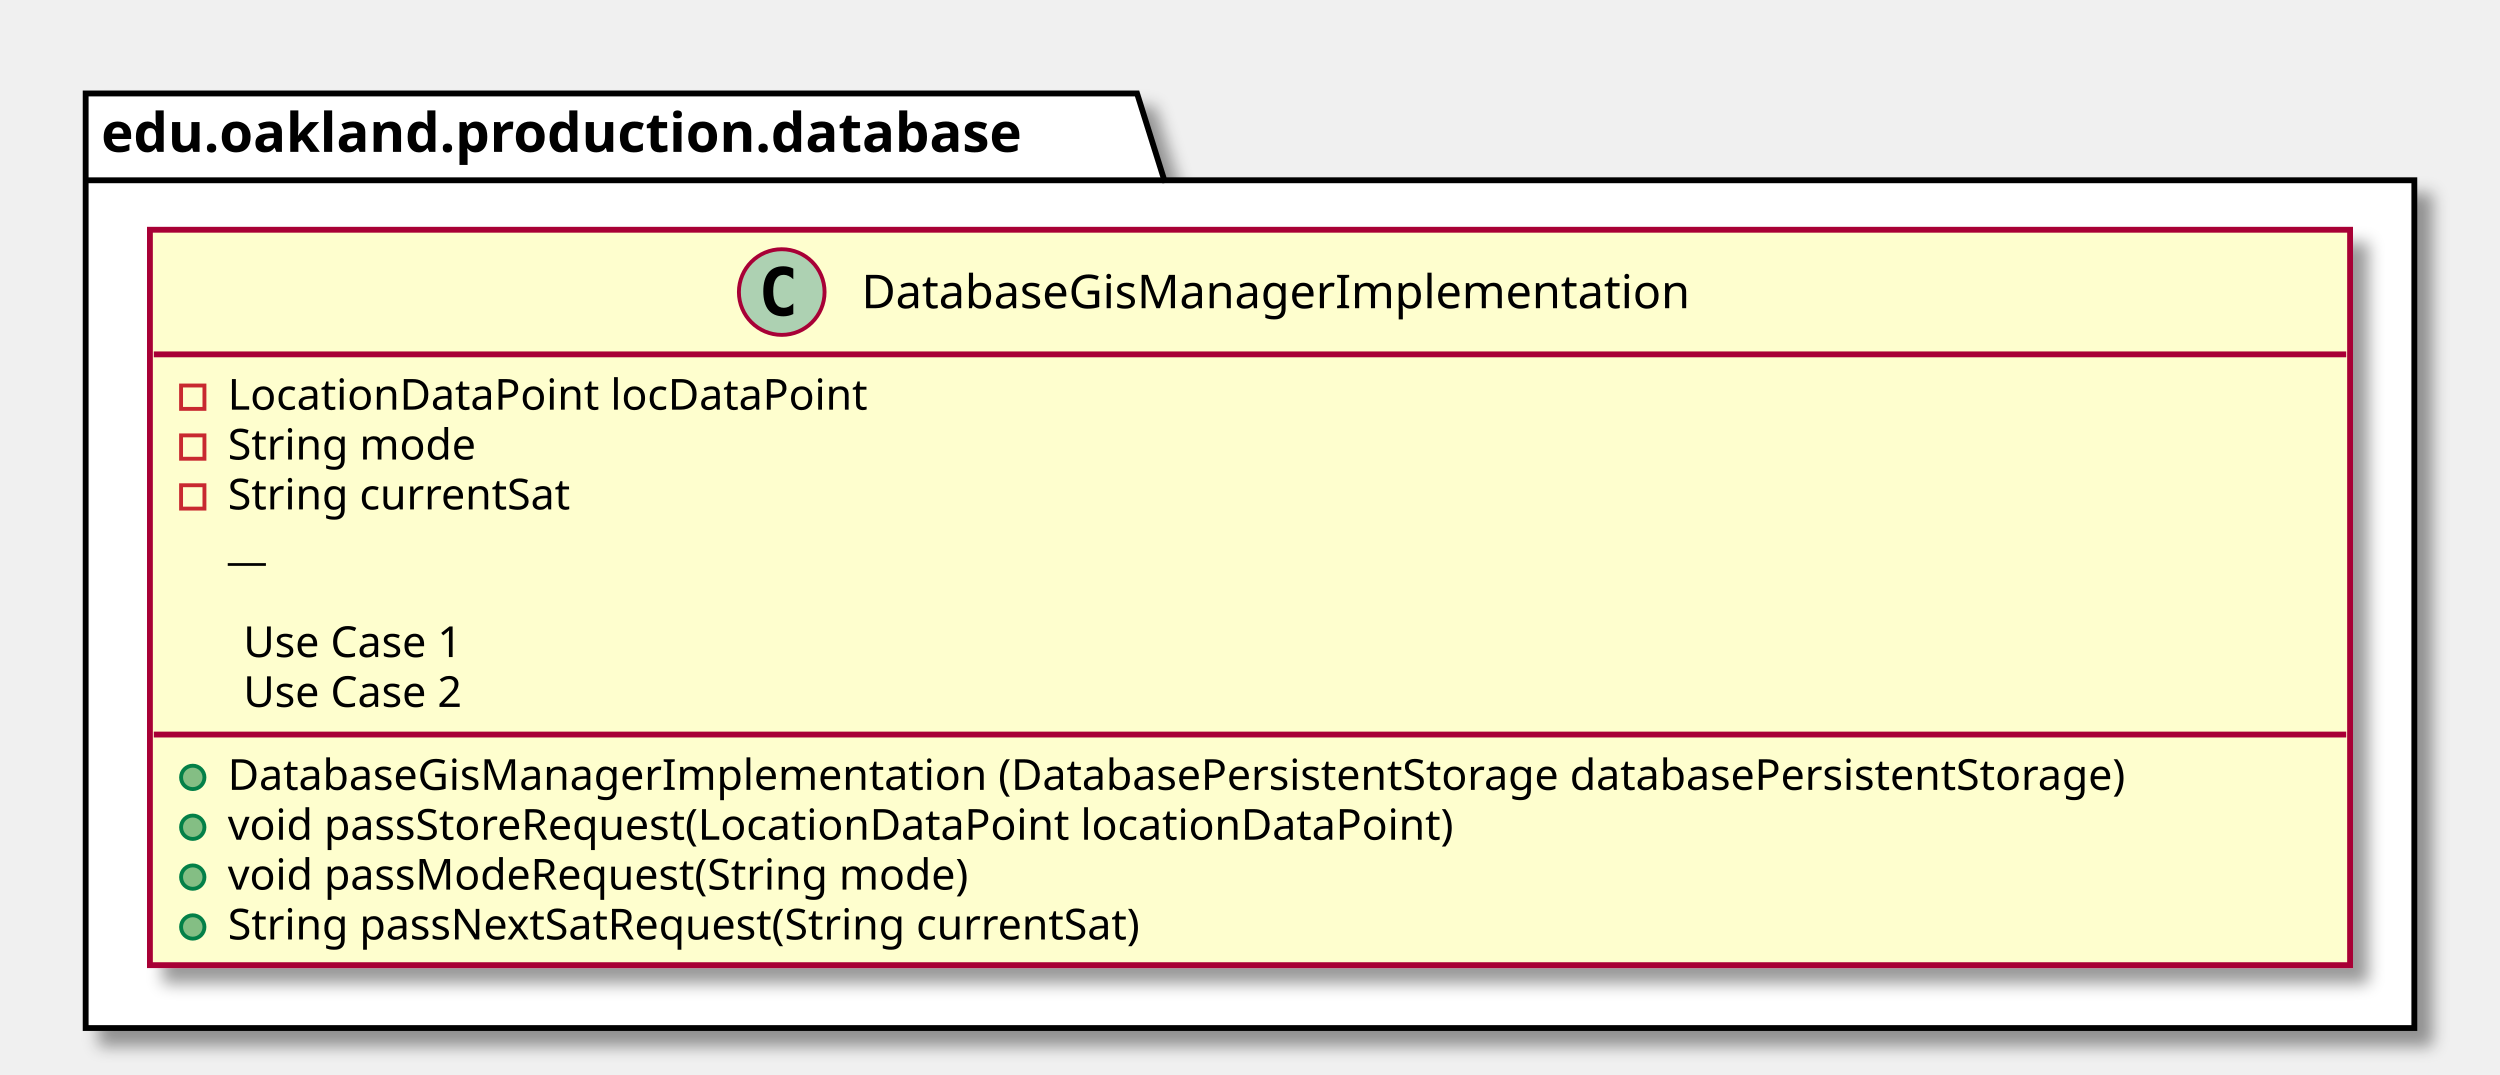
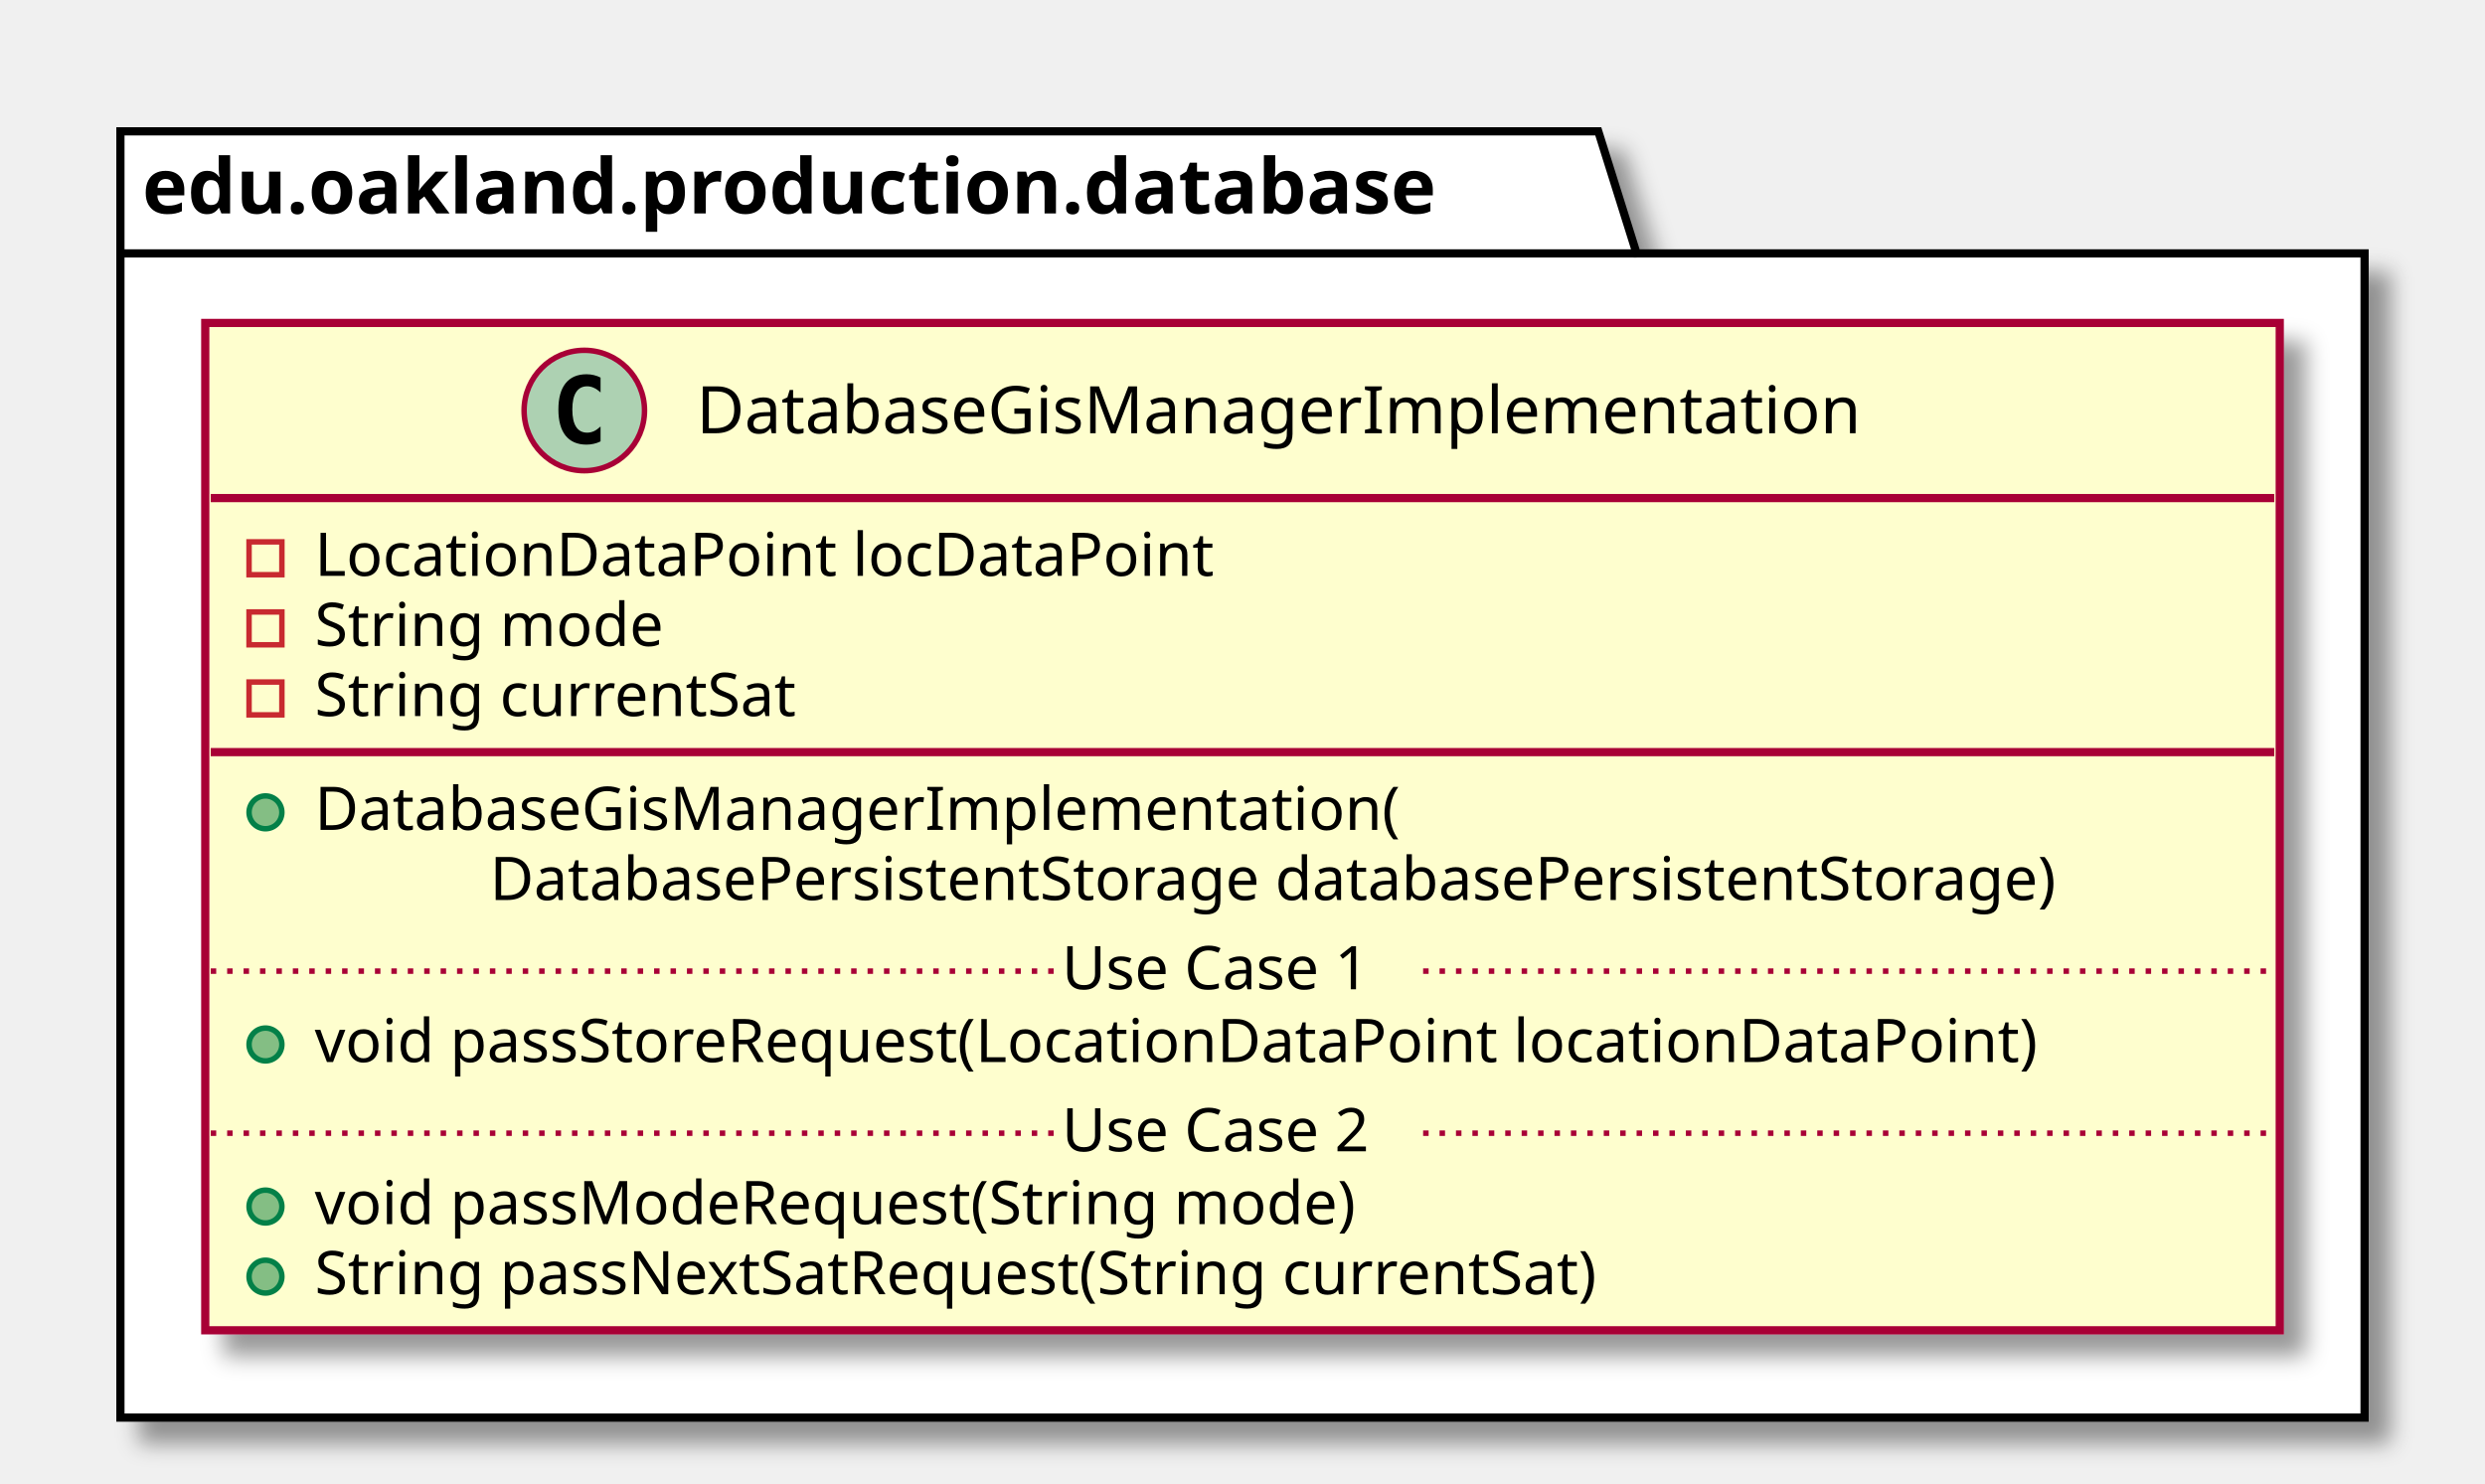
- <svg xmlns="http://www.w3.org/2000/svg" contentScriptType="application/ecmascript" contentStyleType="text/css" height="276px" preserveAspectRatio="none" style="width:642px;height:276px;" version="1.1" viewBox="0 0 642 276" width="642px" zoomAndPan="magnify">
+ <svg xmlns="http://www.w3.org/2000/svg" contentScriptType="application/ecmascript" contentStyleType="text/css" height="271px" preserveAspectRatio="none" style="width:454px;height:271px;" version="1.1" viewBox="0 0 454 271" width="454px" zoomAndPan="magnify">
  <defs>
-     <filter height="300%" id="f1qg3xpnxd75bw" width="300%" x="-1" y="-1">
+     <filter height="300%" id="faplxxtodr5l" width="300%" x="-1" y="-1">
      <feGaussianBlur result="blurOut" stdDeviation="2.0" />
      <feColorMatrix in="blurOut" result="blurOut2" type="matrix" values="0 0 0 0 0 0 0 0 0 0 0 0 0 0 0 0 0 0 .4 0" />
      <feOffset dx="4.0" dy="4.0" in="blurOut2" result="blurOut3" />
      <feBlend in="SourceGraphic" in2="blurOut3" mode="normal" />
    </filter>
  </defs>
  <g>
-     <polygon fill="#FFFFFF" filter="url(#f1qg3xpnxd75bw)" points="22,24,292,24,299,46.297,620,46.297,620,264,22,264,22,24" style="stroke: #000000; stroke-width: 1.5;" />
+     <polygon fill="#FFFFFF" filter="url(#faplxxtodr5l)" points="22,24,292,24,299,46.297,432,46.297,432,259,22,259,22,24" style="stroke: #000000; stroke-width: 1.5;" />
    <line style="stroke: #000000; stroke-width: 1.5;" x1="22" x2="299" y1="46.297" y2="46.297" />
    <text fill="#000000" font-family="sans-serif" font-size="14" font-weight="bold" lengthAdjust="spacingAndGlyphs" textLength="264" x="26" y="38.995">edu.oakland.production.database</text>
-     <rect fill="#FEFECE" filter="url(#f1qg3xpnxd75bw)" height="188.852" id="DatabaseGisManagerImplementation" style="stroke: #A80036; stroke-width: 1.5;" width="565" x="38.5" y="59" />
-     <ellipse cx="200.75" cy="75" fill="#ADD1B2" rx="11" ry="11" style="stroke: #A80036; stroke-width: 1.0;" />
-     <path d="M203.719,80.641 Q203.141,80.938 202.5,81.078 Q201.859,81.234 201.156,81.234 Q198.656,81.234 197.328,79.594 Q196.016,77.938 196.016,74.812 Q196.016,71.688 197.328,70.031 Q198.656,68.375 201.156,68.375 Q201.859,68.375 202.5,68.531 Q203.156,68.688 203.719,68.984 L203.719,71.703 Q203.094,71.125 202.5,70.859 Q201.906,70.578 201.281,70.578 Q199.938,70.578 199.25,71.656 Q198.562,72.719 198.562,74.812 Q198.562,76.906 199.25,77.984 Q199.938,79.047 201.281,79.047 Q201.906,79.047 202.5,78.781 Q203.094,78.5 203.719,77.922 L203.719,80.641 Z " />
-     <text fill="#000000" font-family="sans-serif" font-size="12" lengthAdjust="spacingAndGlyphs" textLength="232" x="221.25" y="79.154">DatabaseGisManagerImplementation</text>
-     <line style="stroke: #A80036; stroke-width: 1.5;" x1="39.5" x2="602.5" y1="91" y2="91" />
-     <rect fill="none" height="6" style="stroke: #C82930; stroke-width: 1.0;" width="6" x="46.5" y="99" />
-     <text fill="#000000" font-family="sans-serif" font-size="11" lengthAdjust="spacingAndGlyphs" textLength="175" x="58.5" y="105.21">LocationDataPoint locDataPoint</text>
-     <rect fill="none" height="6" style="stroke: #C82930; stroke-width: 1.0;" width="6" x="46.5" y="111.805" />
-     <text fill="#000000" font-family="sans-serif" font-size="11" lengthAdjust="spacingAndGlyphs" textLength="70" x="58.5" y="118.015">String mode</text>
-     <rect fill="none" height="6" style="stroke: #C82930; stroke-width: 1.0;" width="6" x="46.5" y="124.609" />
-     <text fill="#000000" font-family="sans-serif" font-size="11" lengthAdjust="spacingAndGlyphs" textLength="98" x="58.5" y="130.82">String currentSat</text>
-     <text fill="#000000" font-family="sans-serif" font-size="11" lengthAdjust="spacingAndGlyphs" textLength="12" x="58.5" y="143.625">__</text>
-     <text fill="#000000" font-family="sans-serif" font-size="11" lengthAdjust="spacingAndGlyphs" textLength="0" x="62.5" y="156.429" />
-     <line style="stroke: #A80036; stroke-width: 1.0; stroke-dasharray: 1.0,2.0;" x1="58.5" x2="58.5" y1="165.426" y2="165.426" />
-     <text fill="#000000" font-family="sans-serif" font-size="11" lengthAdjust="spacingAndGlyphs" textLength="66" x="62.5" y="168.734">Use Case 1</text>
-     <line style="stroke: #A80036; stroke-width: 1.0; stroke-dasharray: 1.0,2.0;" x1="132.5" x2="132.5" y1="165.426" y2="165.426" />
-     <line style="stroke: #A80036; stroke-width: 1.0; stroke-dasharray: 1.0,2.0;" x1="58.5" x2="58.5" y1="178.231" y2="178.231" />
-     <text fill="#000000" font-family="sans-serif" font-size="11" lengthAdjust="spacingAndGlyphs" textLength="66" x="62.5" y="181.539">Use Case 2</text>
-     <line style="stroke: #A80036; stroke-width: 1.0; stroke-dasharray: 1.0,2.0;" x1="132.5" x2="132.5" y1="178.231" y2="178.231" />
-     <line style="stroke: #A80036; stroke-width: 1.5;" x1="39.5" x2="602.5" y1="188.633" y2="188.633" />
-     <ellipse cx="49.5" cy="199.633" fill="#84BE84" rx="3" ry="3" style="stroke: #038048; stroke-width: 1.0;" />
-     <text fill="#000000" font-family="sans-serif" font-size="11" lengthAdjust="spacingAndGlyphs" textLength="539" x="58.5" y="202.843">DatabaseGisManagerImplementation (DatabasePersistentStorage databasePersistentStorage)</text>
-     <ellipse cx="49.5" cy="212.438" fill="#84BE84" rx="3" ry="3" style="stroke: #038048; stroke-width: 1.0;" />
-     <text fill="#000000" font-family="sans-serif" font-size="11" lengthAdjust="spacingAndGlyphs" textLength="343" x="58.5" y="215.648">void passStoreRequest(LocationDataPoint locationDataPoint)</text>
-     <ellipse cx="49.5" cy="225.242" fill="#84BE84" rx="3" ry="3" style="stroke: #038048; stroke-width: 1.0;" />
-     <text fill="#000000" font-family="sans-serif" font-size="11" lengthAdjust="spacingAndGlyphs" textLength="209" x="58.5" y="228.453">void passModeRequest(String mode)</text>
-     <ellipse cx="49.5" cy="238.047" fill="#84BE84" rx="3" ry="3" style="stroke: #038048; stroke-width: 1.0;" />
-     <text fill="#000000" font-family="sans-serif" font-size="11" lengthAdjust="spacingAndGlyphs" textLength="262" x="58.5" y="241.257">String passNextSatRequest(String currentSat)</text>
+     <rect fill="#FEFECE" filter="url(#faplxxtodr5l)" height="184.047" id="DatabaseGisManagerImplementation" style="stroke: #A80036; stroke-width: 1.5;" width="379" x="37.5" y="59" />
+     <ellipse cx="106.75" cy="75" fill="#ADD1B2" rx="11" ry="11" style="stroke: #A80036; stroke-width: 1.0;" />
+     <path d="M109.719,80.641 Q109.141,80.938 108.5,81.078 Q107.859,81.234 107.156,81.234 Q104.656,81.234 103.328,79.594 Q102.016,77.938 102.016,74.812 Q102.016,71.688 103.328,70.031 Q104.656,68.375 107.156,68.375 Q107.859,68.375 108.5,68.531 Q109.156,68.688 109.719,68.984 L109.719,71.703 Q109.094,71.125 108.5,70.859 Q107.906,70.578 107.281,70.578 Q105.938,70.578 105.25,71.656 Q104.562,72.719 104.562,74.812 Q104.562,76.906 105.25,77.984 Q105.938,79.047 107.281,79.047 Q107.906,79.047 108.5,78.781 Q109.094,78.5 109.719,77.922 L109.719,80.641 Z " />
+     <text fill="#000000" font-family="sans-serif" font-size="12" lengthAdjust="spacingAndGlyphs" textLength="232" x="127.25" y="79.154">DatabaseGisManagerImplementation</text>
+     <line style="stroke: #A80036; stroke-width: 1.5;" x1="38.5" x2="415.5" y1="91" y2="91" />
+     <rect fill="none" height="6" style="stroke: #C82930; stroke-width: 1.0;" width="6" x="45.5" y="99" />
+     <text fill="#000000" font-family="sans-serif" font-size="11" lengthAdjust="spacingAndGlyphs" textLength="175" x="57.5" y="105.21">LocationDataPoint locDataPoint</text>
+     <rect fill="none" height="6" style="stroke: #C82930; stroke-width: 1.0;" width="6" x="45.5" y="111.805" />
+     <text fill="#000000" font-family="sans-serif" font-size="11" lengthAdjust="spacingAndGlyphs" textLength="70" x="57.5" y="118.015">String mode</text>
+     <rect fill="none" height="6" style="stroke: #C82930; stroke-width: 1.0;" width="6" x="45.5" y="124.609" />
+     <text fill="#000000" font-family="sans-serif" font-size="11" lengthAdjust="spacingAndGlyphs" textLength="98" x="57.5" y="130.82">String currentSat</text>
+     <line style="stroke: #A80036; stroke-width: 1.5;" x1="38.5" x2="415.5" y1="137.414" y2="137.414" />
+     <ellipse cx="48.5" cy="148.414" fill="#84BE84" rx="3" ry="3" style="stroke: #038048; stroke-width: 1.0;" />
+     <text fill="#000000" font-family="sans-serif" font-size="11" lengthAdjust="spacingAndGlyphs" textLength="214" x="57.5" y="151.625">DatabaseGisManagerImplementation(</text>
+     <text fill="#000000" font-family="sans-serif" font-size="11" lengthAdjust="spacingAndGlyphs" textLength="321" x="89.5" y="164.429">DatabasePersistentStorage databasePersistentStorage)</text>
+     <ellipse cx="48.5" cy="190.828" fill="#84BE84" rx="3" ry="3" style="stroke: #038048; stroke-width: 1.0;" />
+     <text fill="#000000" font-family="sans-serif" font-size="11" lengthAdjust="spacingAndGlyphs" textLength="343" x="57.5" y="194.039">void passStoreRequest(LocationDataPoint locationDataPoint)</text>
+     <line style="stroke: #A80036; stroke-width: 1.0; stroke-dasharray: 1.0,2.0;" x1="38.5" x2="194" y1="177.426" y2="177.426" />
+     <text fill="#000000" font-family="sans-serif" font-size="11" lengthAdjust="spacingAndGlyphs" textLength="66" x="194" y="180.734">Use Case 1</text>
+     <line style="stroke: #A80036; stroke-width: 1.0; stroke-dasharray: 1.0,2.0;" x1="260" x2="415.5" y1="177.426" y2="177.426" />
+     <ellipse cx="48.5" cy="220.438" fill="#84BE84" rx="3" ry="3" style="stroke: #038048; stroke-width: 1.0;" />
+     <text fill="#000000" font-family="sans-serif" font-size="11" lengthAdjust="spacingAndGlyphs" textLength="209" x="57.5" y="223.648">void passModeRequest(String mode)</text>
+     <ellipse cx="48.5" cy="233.242" fill="#84BE84" rx="3" ry="3" style="stroke: #038048; stroke-width: 1.0;" />
+     <text fill="#000000" font-family="sans-serif" font-size="11" lengthAdjust="spacingAndGlyphs" textLength="262" x="57.5" y="236.453">String passNextSatRequest(String currentSat)</text>
+     <line style="stroke: #A80036; stroke-width: 1.0; stroke-dasharray: 1.0,2.0;" x1="38.5" x2="194" y1="207.035" y2="207.035" />
+     <text fill="#000000" font-family="sans-serif" font-size="11" lengthAdjust="spacingAndGlyphs" textLength="66" x="194" y="210.343">Use Case 2</text>
+     <line style="stroke: #A80036; stroke-width: 1.0; stroke-dasharray: 1.0,2.0;" x1="260" x2="415.5" y1="207.035" y2="207.035" />
  </g>
</svg>
